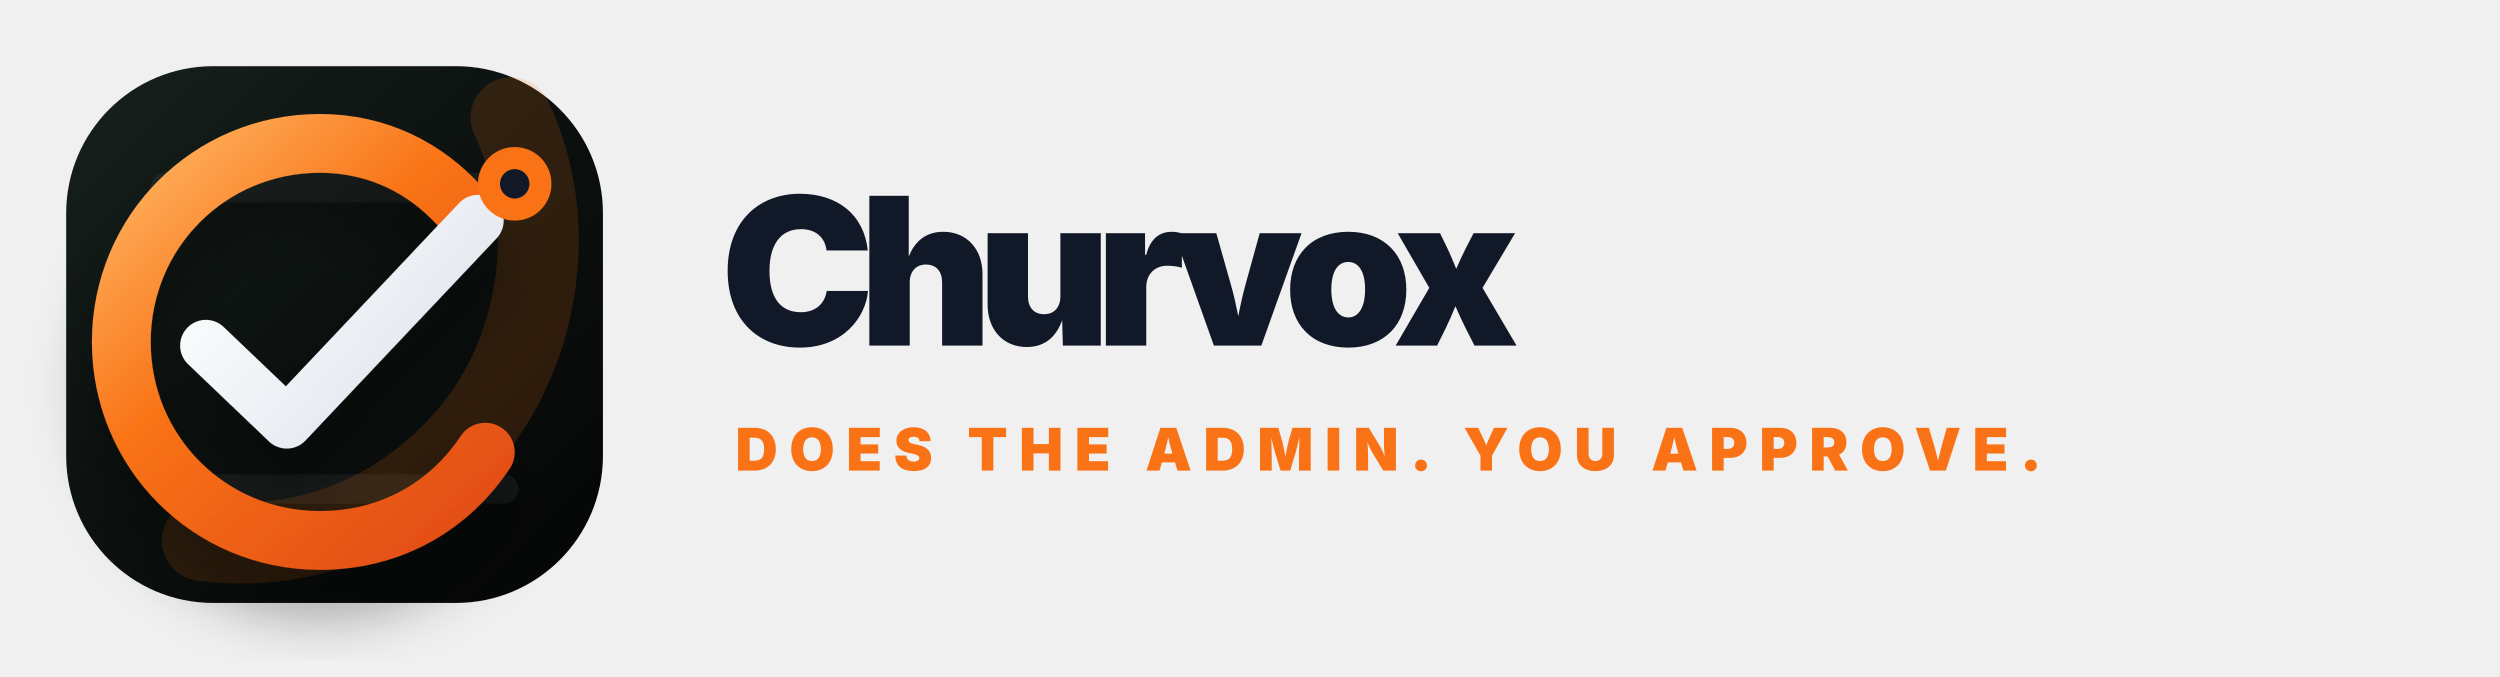
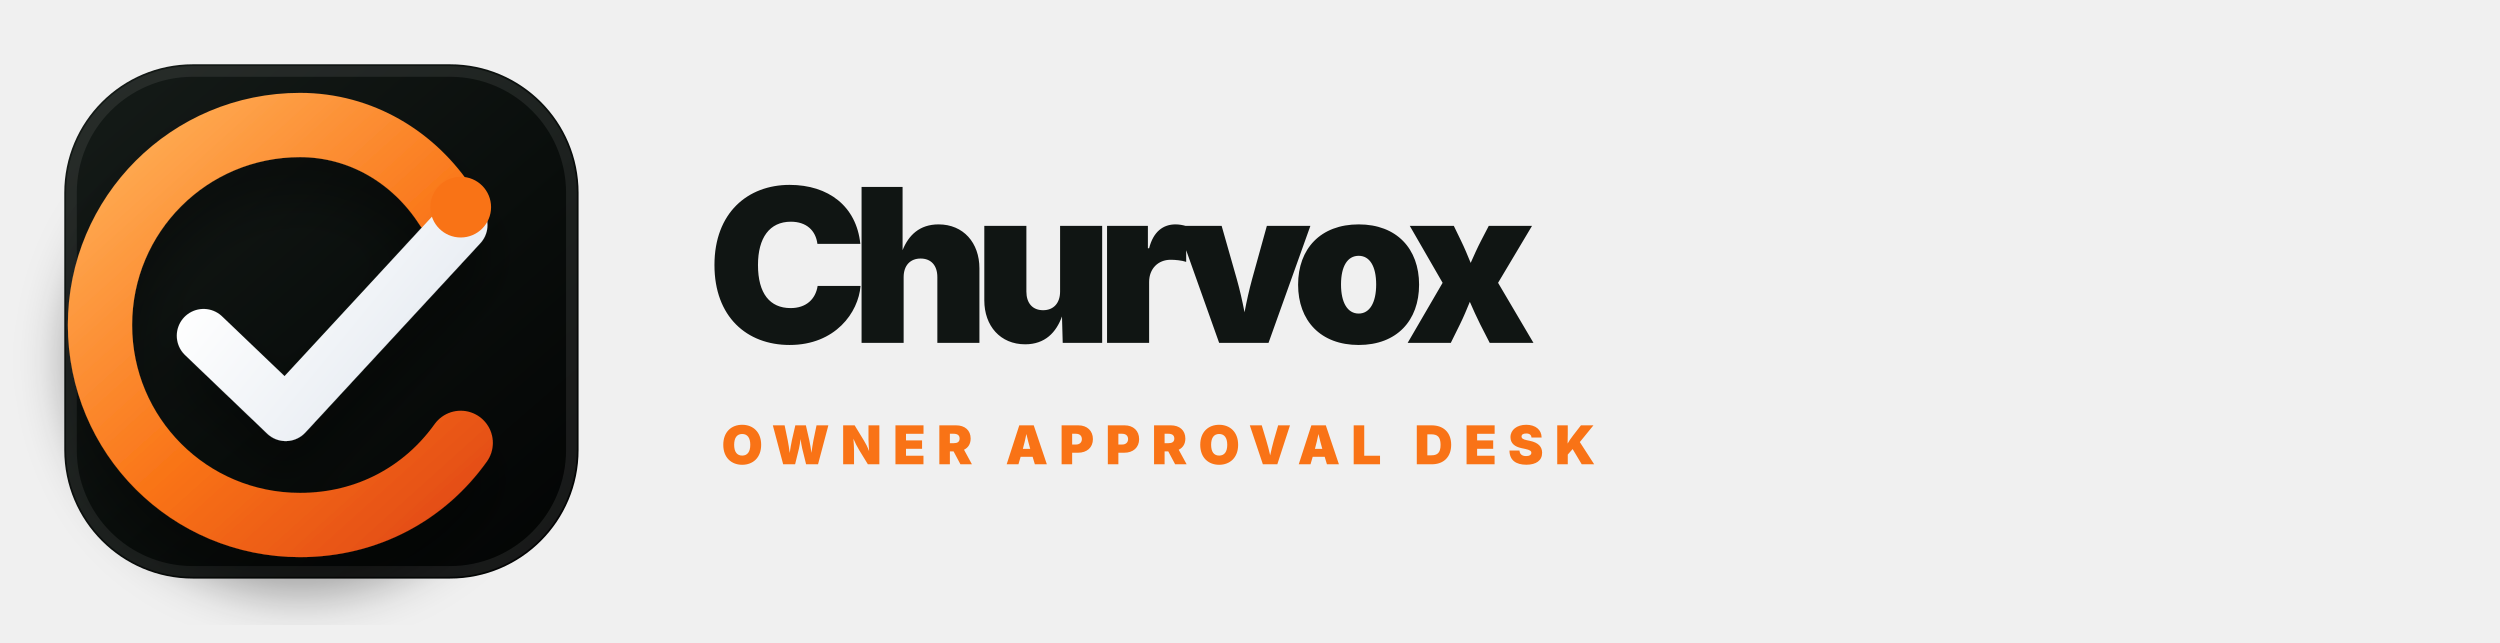
- <svg xmlns="http://www.w3.org/2000/svg" viewBox="0 0 680 184" role="img" aria-label="Churvox logo">
+ <svg xmlns="http://www.w3.org/2000/svg" viewBox="0 0 700 180" role="img" aria-label="Churvox logo">
  <defs>
-     <linearGradient id="shell" x1="12" y1="8" x2="160" y2="164" gradientUnits="userSpaceOnUse">
-       <stop stop-color="#18231e" />
-       <stop offset="0.54" stop-color="#0b100e" />
-       <stop offset="1" stop-color="#050606" />
+     <linearGradient id="bg" x1="26" y1="16" x2="154" y2="164" gradientUnits="userSpaceOnUse">
+       <stop stop-color="#151b18" />
+       <stop offset="0.58" stop-color="#090d0b" />
+       <stop offset="1" stop-color="#030404" />
    </linearGradient>
-     <linearGradient id="heat" x1="34" y1="26" x2="146" y2="150" gradientUnits="userSpaceOnUse">
-       <stop stop-color="#ffc06f" />
-       <stop offset="0.42" stop-color="#f97316" />
-       <stop offset="1" stop-color="#de4519" />
+     <linearGradient id="orange" x1="42" y1="30" x2="150" y2="150" gradientUnits="userSpaceOnUse">
+       <stop stop-color="#ffad55" />
+       <stop offset="0.5" stop-color="#f97316" />
+       <stop offset="1" stop-color="#dc3f17" />
    </linearGradient>
-     <linearGradient id="steel" x1="58" y1="58" x2="136" y2="124" gradientUnits="userSpaceOnUse">
+     <linearGradient id="white" x1="65" y1="68" x2="136" y2="126" gradientUnits="userSpaceOnUse">
      <stop stop-color="#ffffff" />
-       <stop offset="1" stop-color="#d7dee8" />
+       <stop offset="1" stop-color="#dce3ec" />
    </linearGradient>
-     <filter id="lift" x="-30%" y="-30%" width="160%" height="160%">
-       <feDropShadow dx="0" dy="12" stdDeviation="8" flood-color="#000000" flood-opacity="0.35" />
+     <filter id="shadow" x="-25%" y="-25%" width="150%" height="150%">
+       <feDropShadow dx="0" dy="10" stdDeviation="7" flood-color="#000000" flood-opacity="0.36" />
    </filter>
  </defs>
-   <rect x="18" y="18" width="146" height="146" rx="40" fill="url(#shell)" />
-   <path d="M45 51h92M45 133h92" stroke="#ffffff" stroke-opacity="0.055" stroke-width="8" stroke-linecap="round" />
-   <path d="M139 32c13 27 8 60-8 82-18 24-46 37-76 33" fill="none" stroke="#f97316" stroke-opacity="0.16" stroke-width="22" stroke-linecap="round" />
-   <g filter="url(#lift)">
-     <path d="M125 56c-9-10-22-17-38-17-30 0-54 24-54 54s24 54 54 54c19 0 35-9 45-24" fill="none" stroke="url(#heat)" stroke-width="16" stroke-linecap="round" />
-     <path d="M56 94l22 21 52-55" fill="none" stroke="url(#steel)" stroke-width="14" stroke-linecap="round" stroke-linejoin="round" />
+   <rect x="18" y="18" width="144" height="144" rx="36" fill="url(#bg)" />
+   <rect x="20" y="20" width="140" height="140" rx="34" fill="none" stroke="#ffffff" stroke-opacity="0.08" stroke-width="3" />
+   <g filter="url(#shadow)">
+     <path d="M125 58C116 44 101 35 84 35C53 35 28 60 28 91C28 122 53 147 84 147C103 147 119 138 129 124" fill="none" stroke="url(#orange)" stroke-width="18" stroke-linecap="round" />
+     <path d="M57 94L80 116L129 63" fill="none" stroke="url(#white)" stroke-width="15" stroke-linecap="round" stroke-linejoin="round" />
  </g>
-   <circle cx="140" cy="50" r="10" fill="#f97316" />
-   <circle cx="140" cy="50" r="4" fill="#111827" />
-   <text x="196" y="94" fill="#111827" font-family="Inter, Arial, sans-serif" font-size="56" font-weight="900" letter-spacing="-4.2">Churvox</text>
-   <text x="200" y="128" fill="#f97316" font-family="Inter, Arial, sans-serif" font-size="16" font-weight="900" letter-spacing="3.1">DOES THE ADMIN. YOU APPROVE.</text>
+   <circle cx="129" cy="58" r="8.5" fill="#f97316" />
+   <text x="198" y="96" fill="#101513" font-family="Inter, Arial, sans-serif" font-size="60" font-weight="900" letter-spacing="-4.6">Churvox</text>
+   <text x="202" y="130" fill="#f97316" font-family="Inter, Arial, sans-serif" font-size="15" font-weight="900" letter-spacing="3.1">OWNER APPROVAL DESK</text>
</svg>
